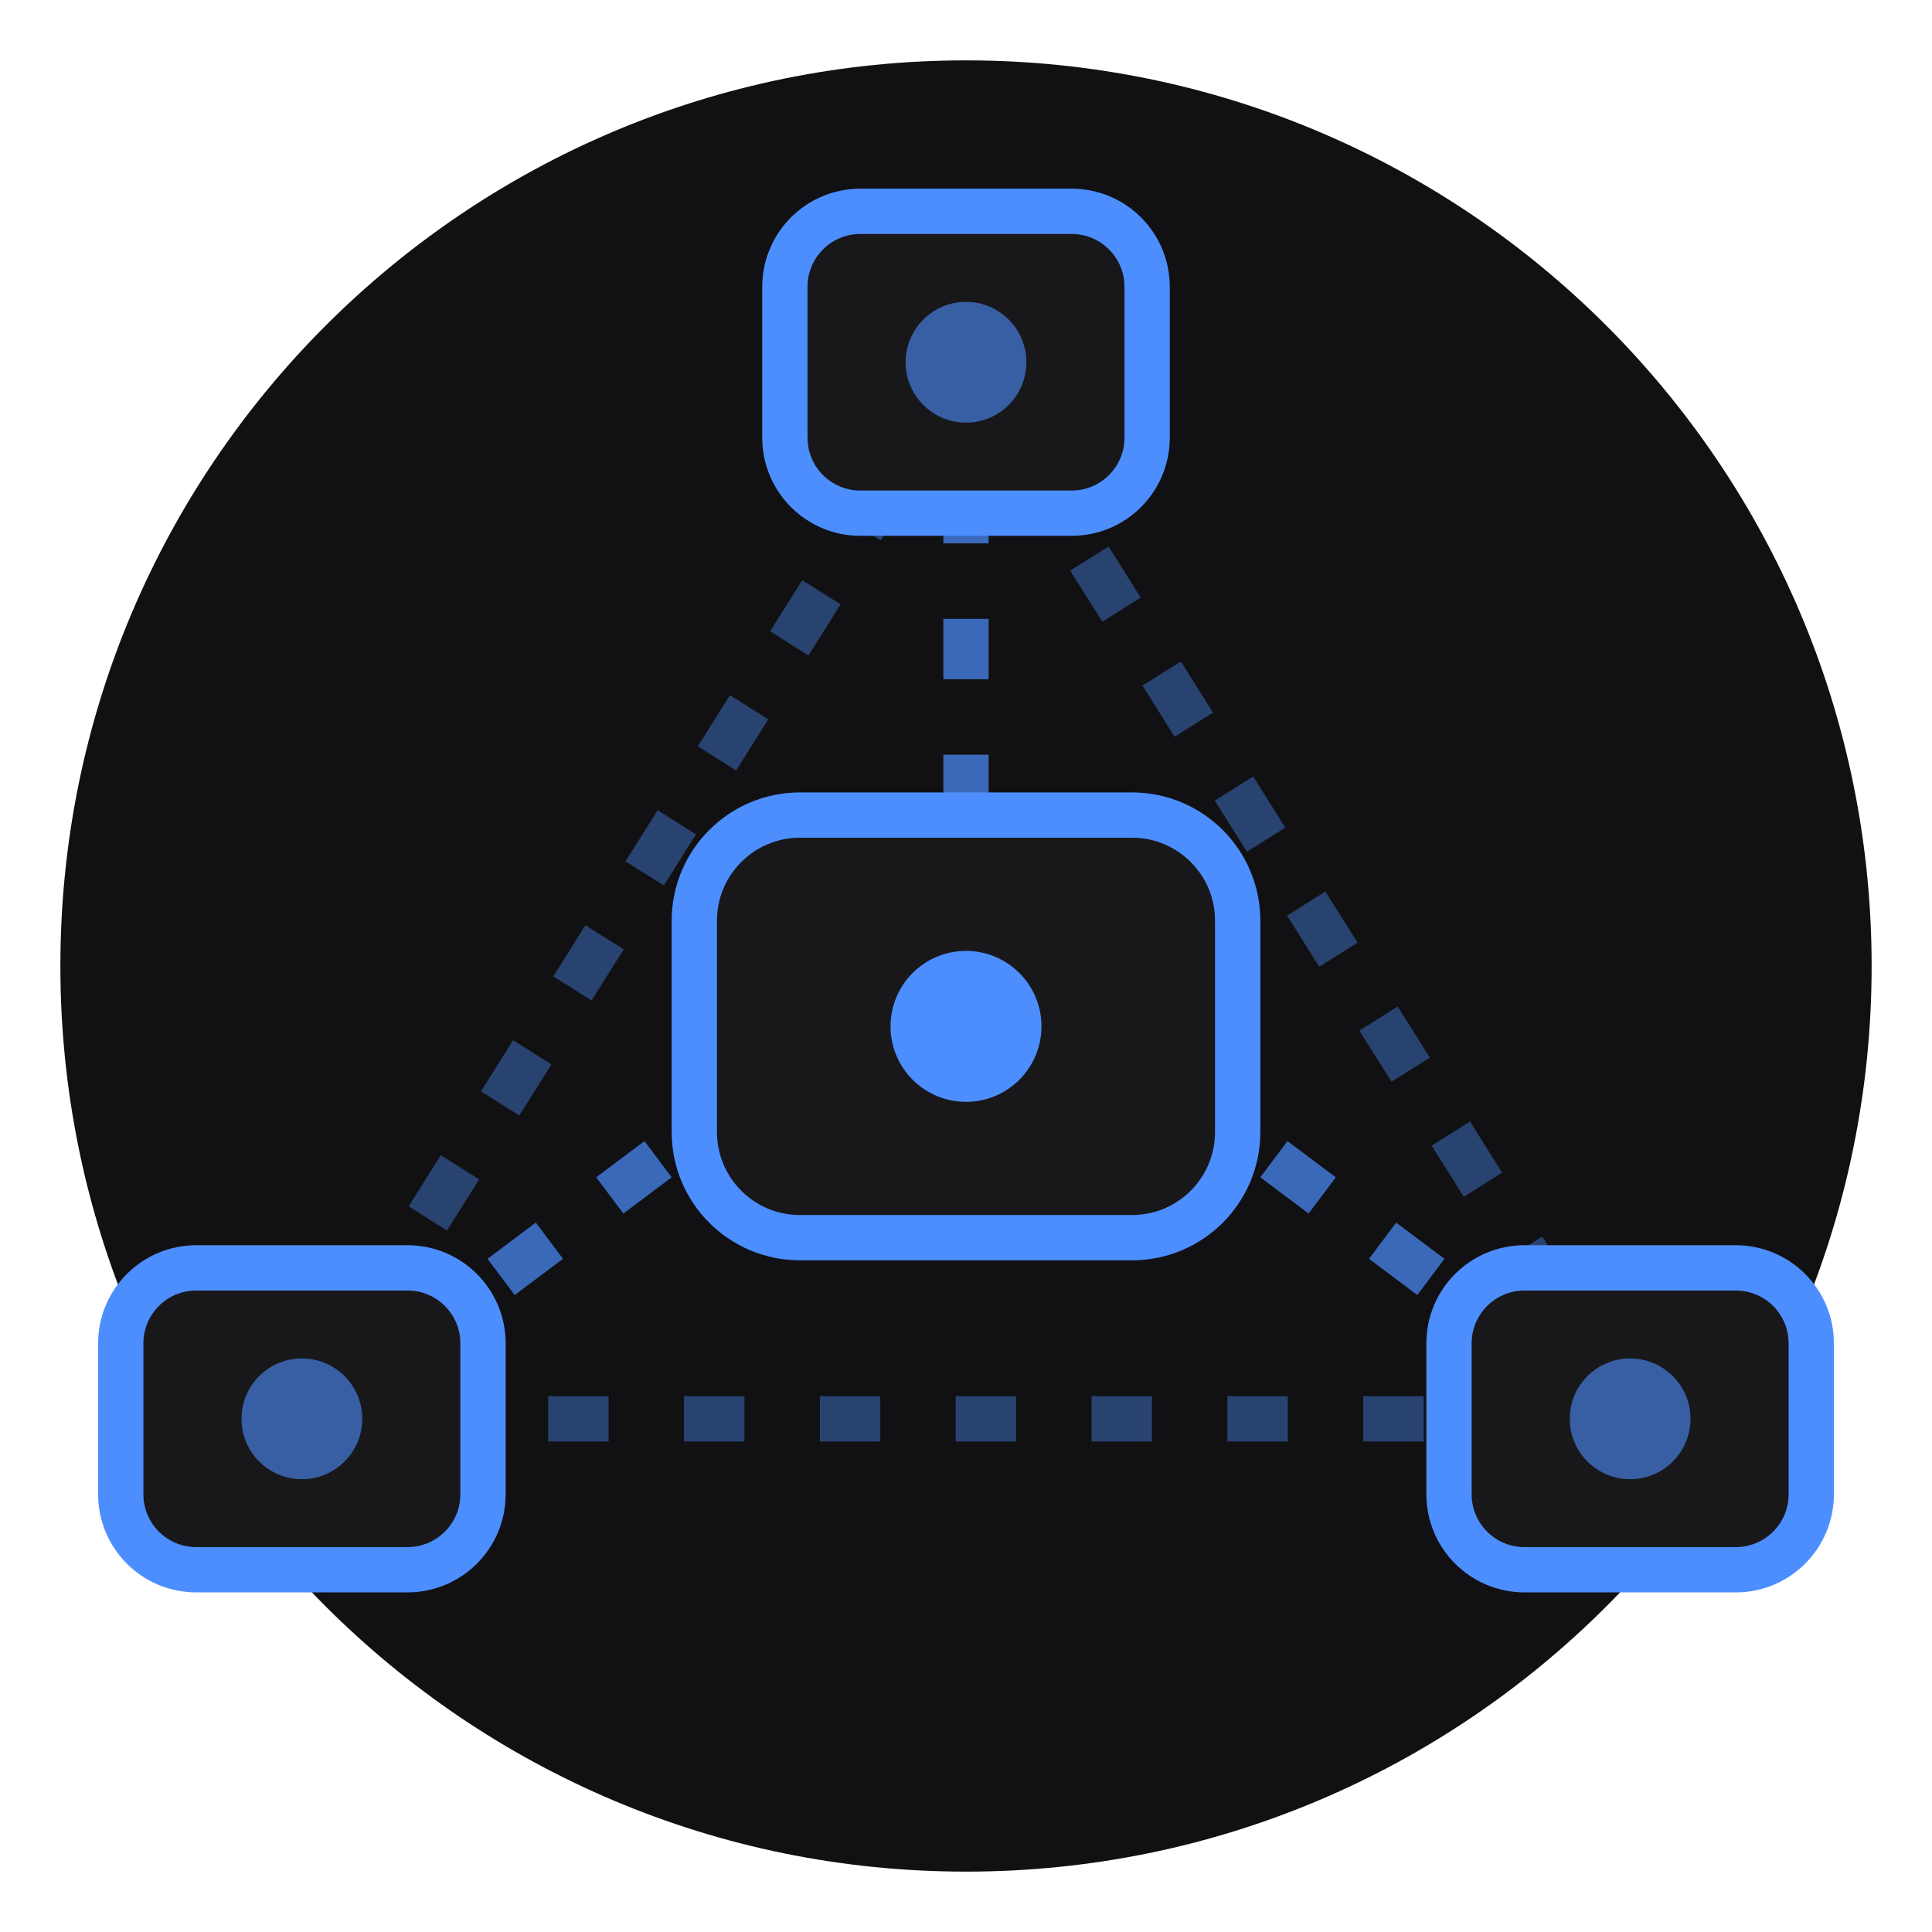
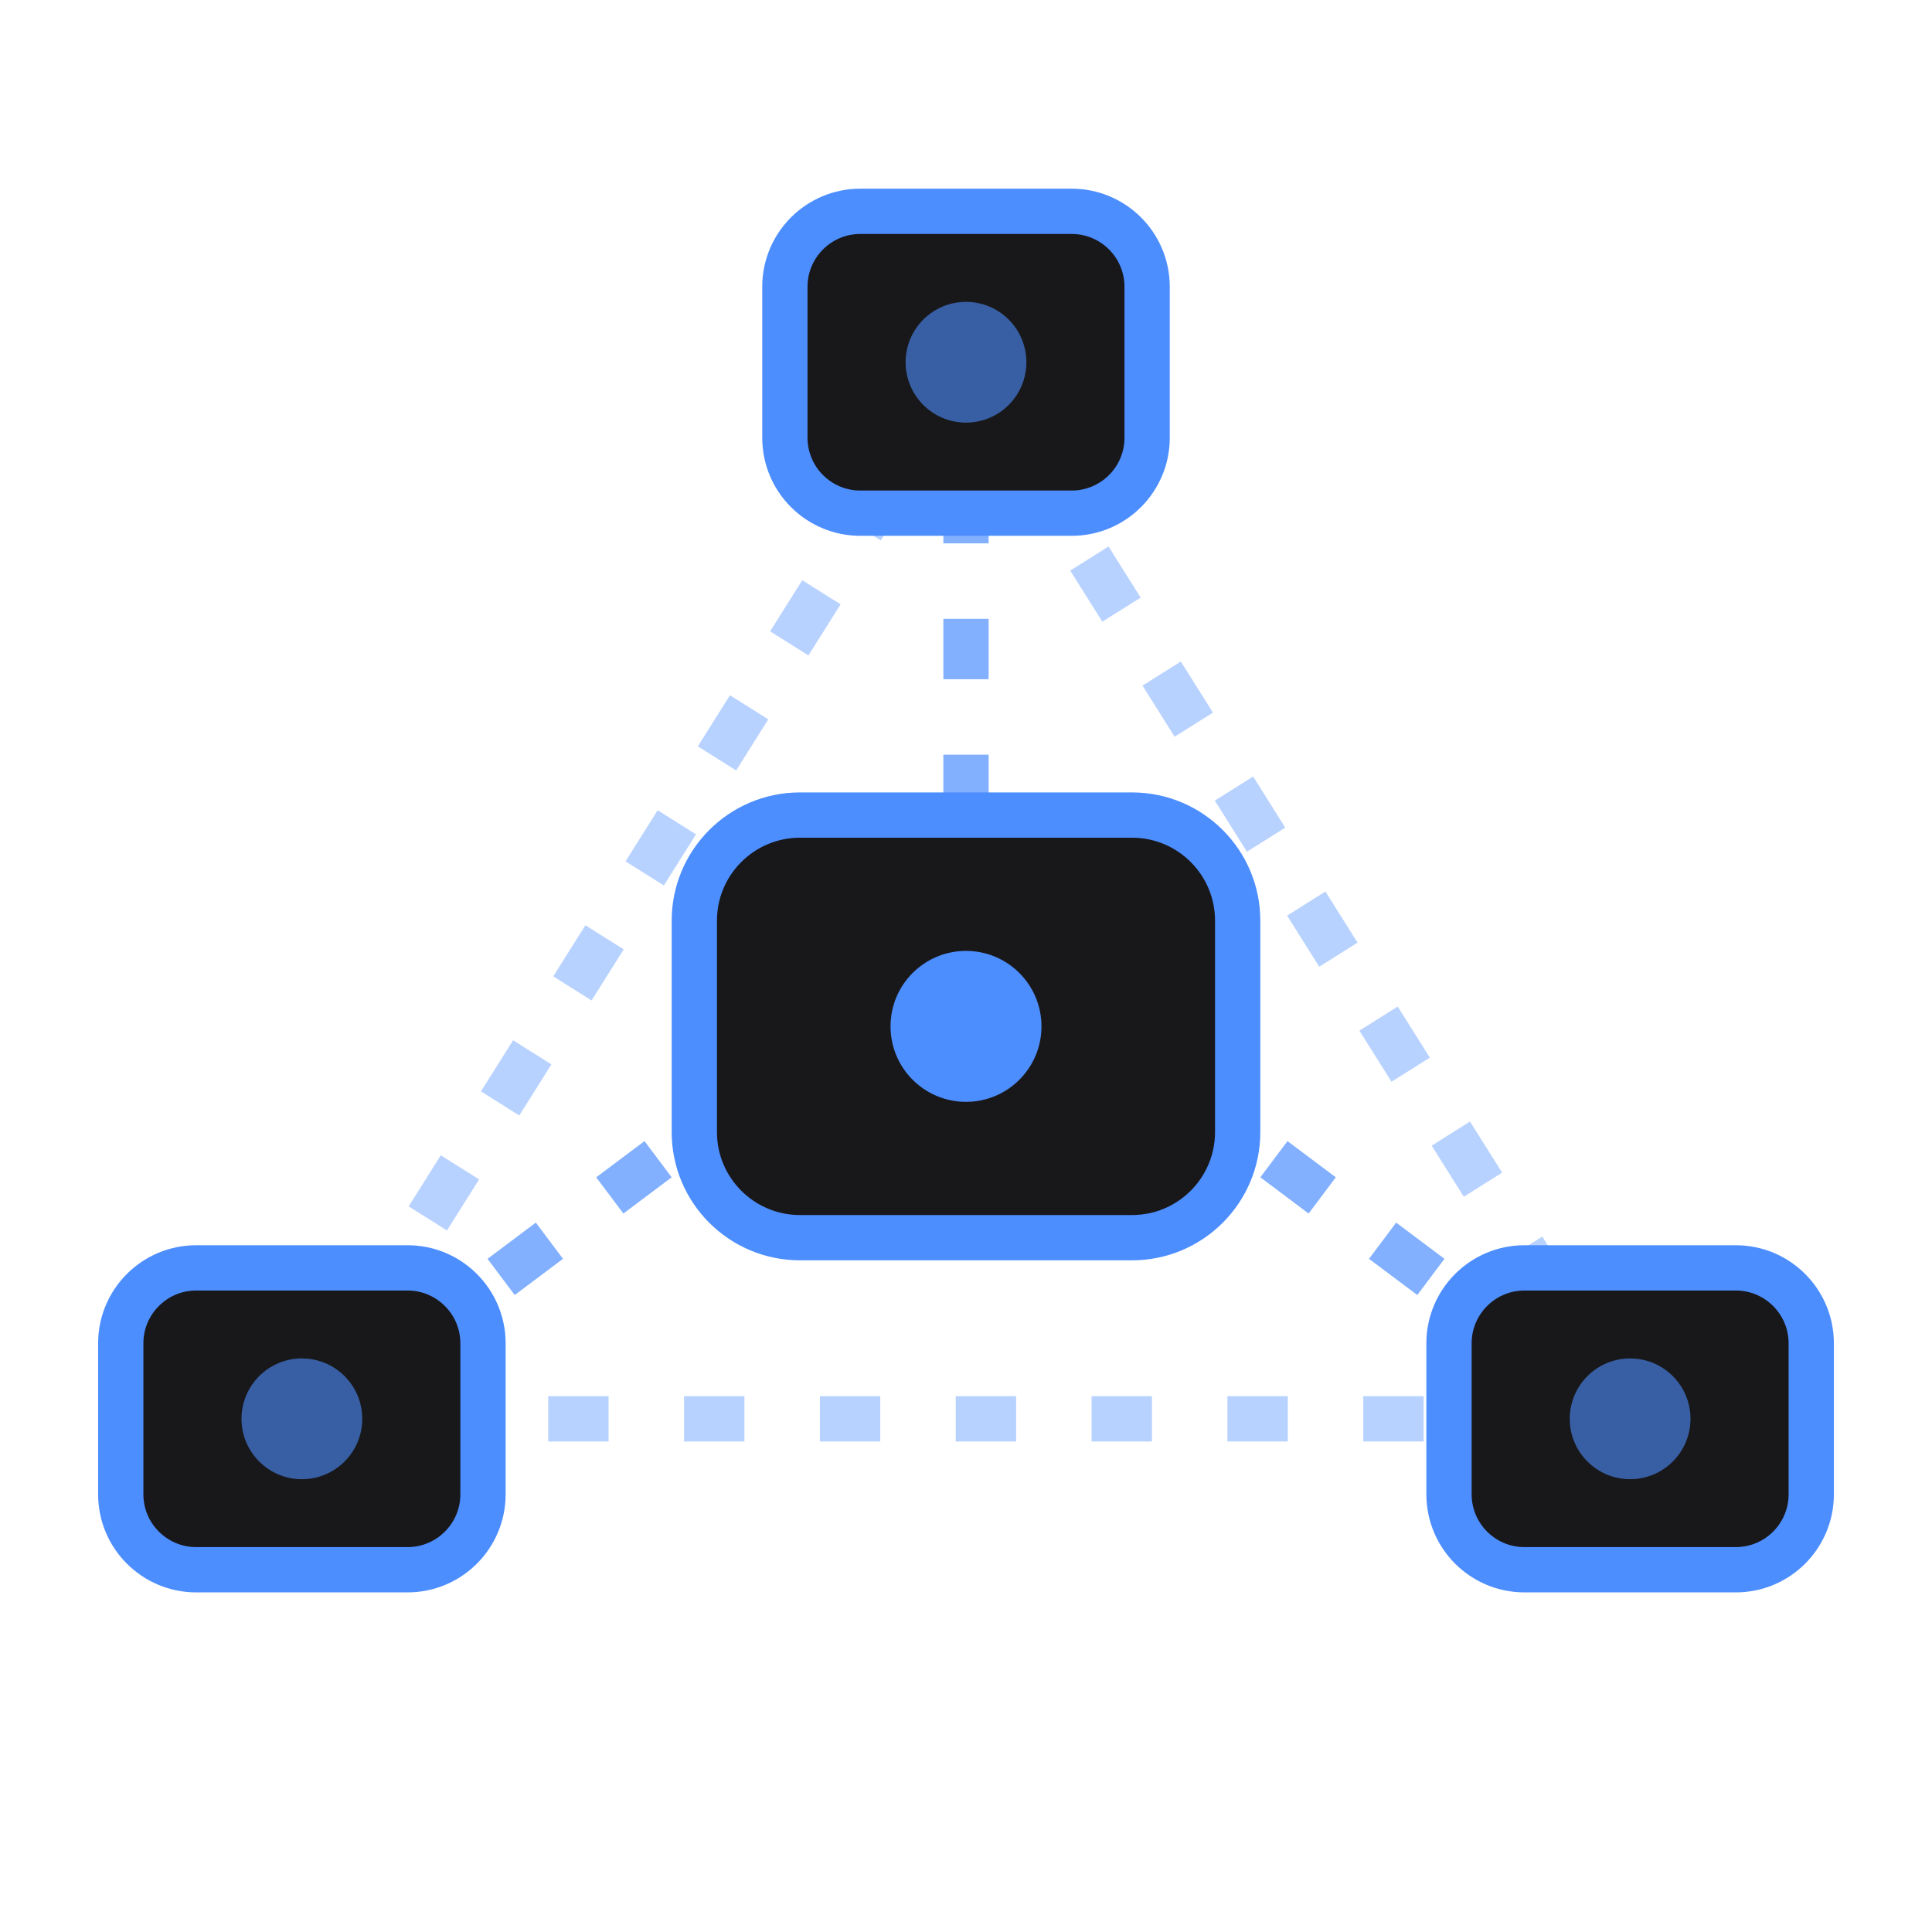
<svg xmlns="http://www.w3.org/2000/svg" viewBox="0 0 64 64">
-   <circle cx="32" cy="32" r="30" fill="#111113" />
  <polygon points="32,12 10,47 54,47" fill="none" stroke="#4d8eff" stroke-width="1.5" stroke-dasharray="2,2.5" opacity="0.4" />
  <line x1="32" y1="16" x2="32" y2="28" stroke="#4d8eff" stroke-width="1.5" stroke-dasharray="2,2.5" opacity="0.7" />
  <line x1="13" y1="45" x2="25" y2="36" stroke="#4d8eff" stroke-width="1.5" stroke-dasharray="2,2.5" opacity="0.7" />
  <line x1="51" y1="45" x2="39" y2="36" stroke="#4d8eff" stroke-width="1.5" stroke-dasharray="2,2.5" opacity="0.7" />
  <rect x="23" y="27" width="18" height="14" rx="3.5" fill="#18181b" stroke="#4d8eff" stroke-width="1.5" />
  <circle cx="32" cy="34" r="2.5" fill="#4d8eff" />
  <rect x="26" y="7" width="12" height="10" rx="2.5" fill="#18181b" stroke="#4d8eff" stroke-width="1.5" />
  <circle cx="32" cy="12" r="2" fill="#4d8eff" opacity="0.6" />
  <rect x="4" y="42" width="12" height="10" rx="2.5" fill="#18181b" stroke="#4d8eff" stroke-width="1.5" />
  <circle cx="10" cy="47" r="2" fill="#4d8eff" opacity="0.6" />
  <rect x="48" y="42" width="12" height="10" rx="2.5" fill="#18181b" stroke="#4d8eff" stroke-width="1.5" />
  <circle cx="54" cy="47" r="2" fill="#4d8eff" opacity="0.6" />
</svg>
